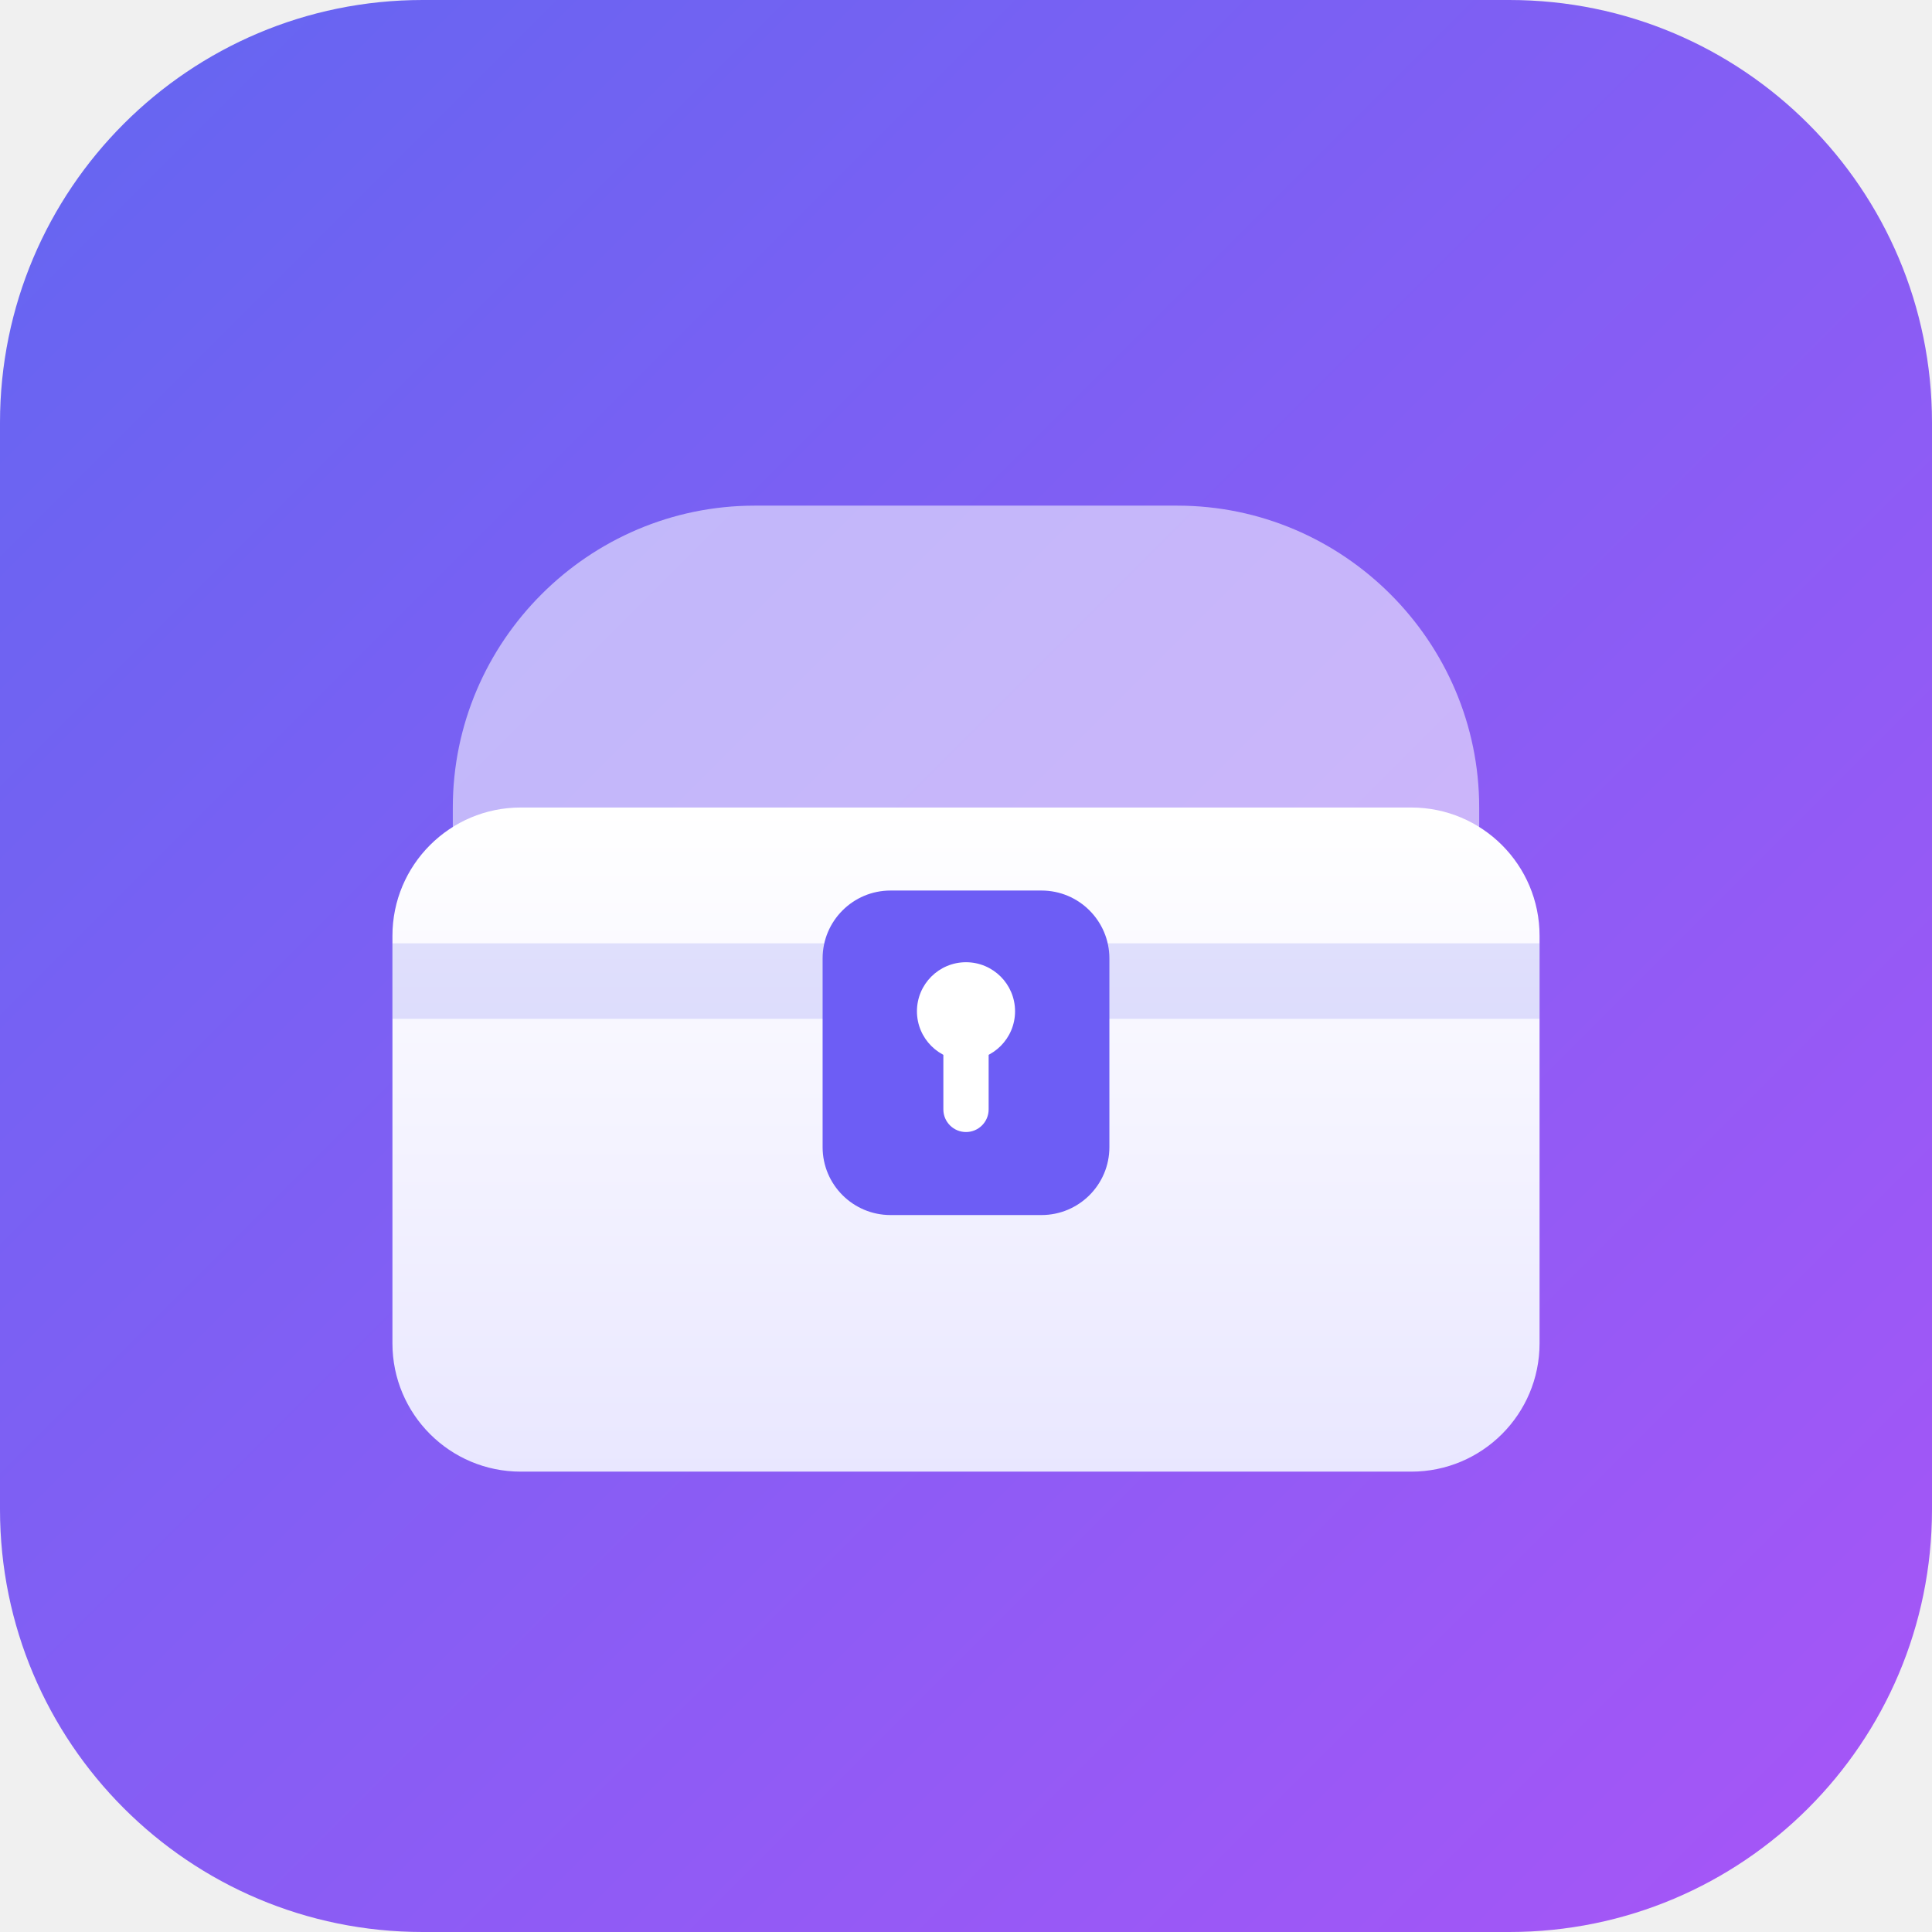
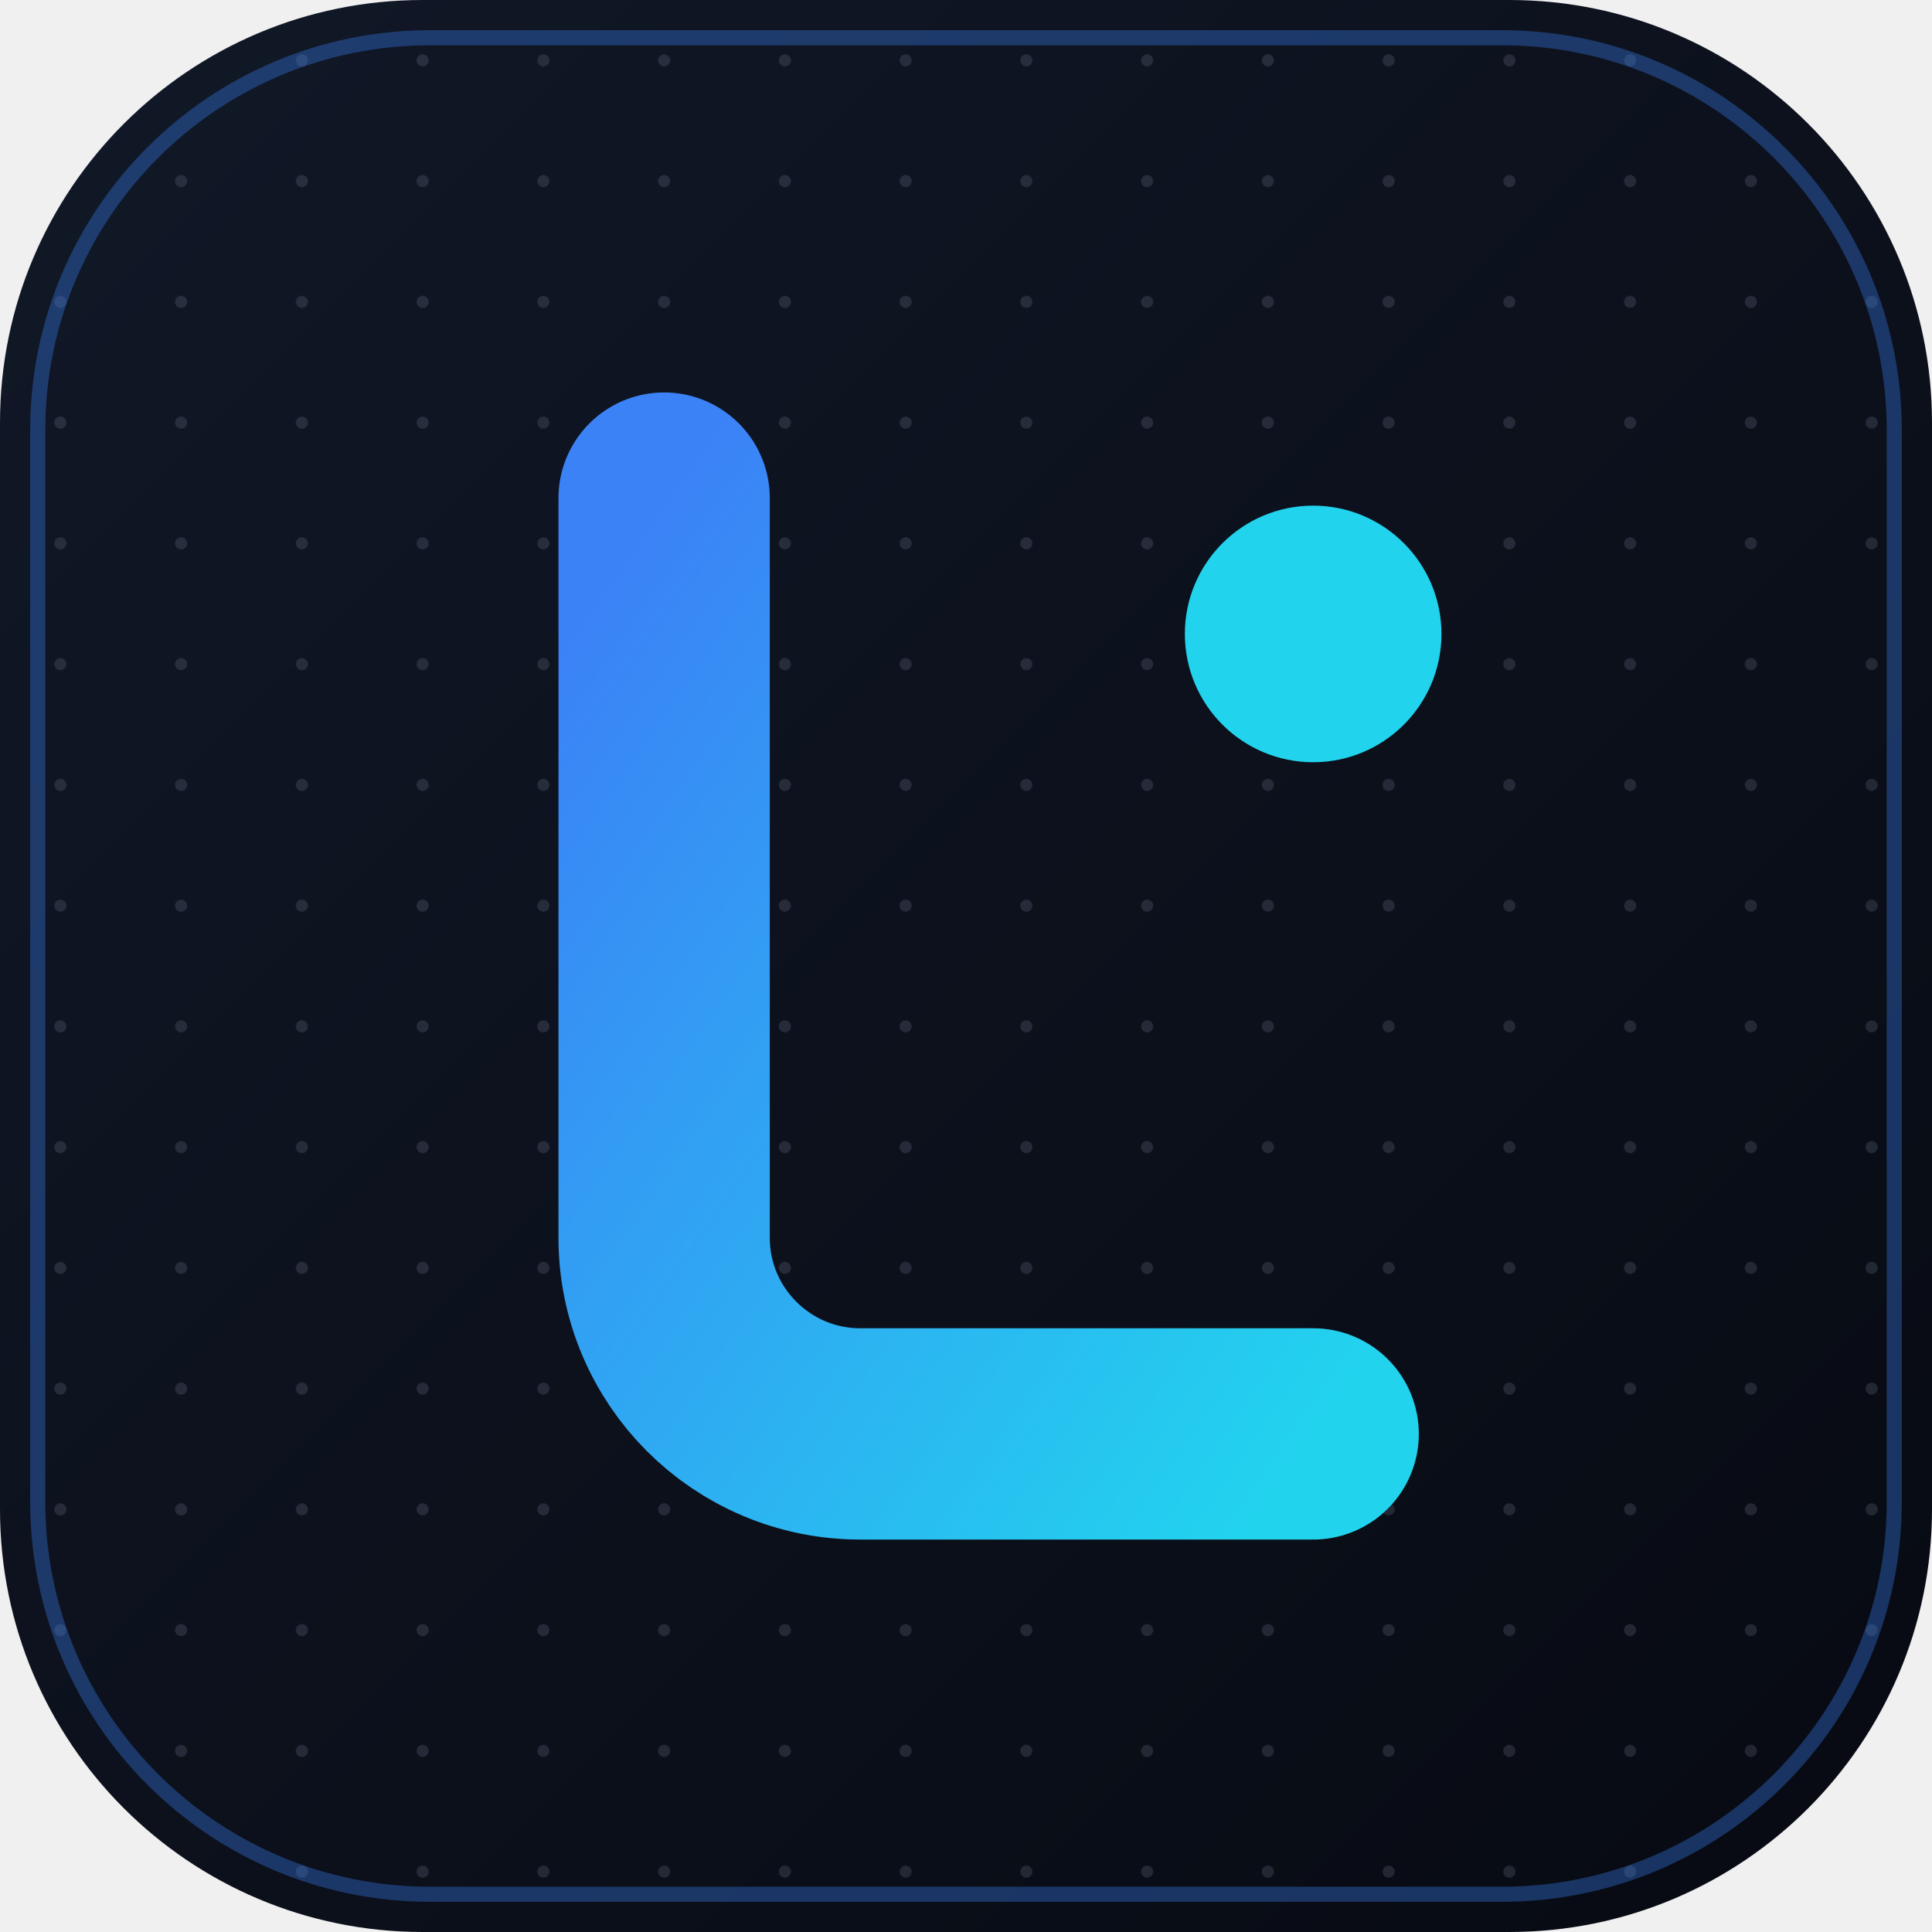
<svg xmlns="http://www.w3.org/2000/svg" viewBox="0 0 512 512">
  <defs>
+     <linearGradient id="f" x1="0" y1="0" x2="1" y2="1">
+       <stop offset="0" stop-color="#111827" />
+       <stop offset="1" stop-color="#070a12" />
+     </linearGradient>
    <linearGradient id="g" x1="0" y1="0" x2="1" y2="1">
-       <stop offset="0" stop-color="#6366f1" />
-       <stop offset="1" stop-color="#a855f7" />
+       <stop offset="0" stop-color="#3b82f6" />
+       <stop offset="1" stop-color="#22d3ee" />
    </linearGradient>
-     <linearGradient id="l" x1="0" y1="0" x2="0" y2="1">
-       <stop offset="0" stop-color="#fff" />
-       <stop offset="1" stop-color="#e9e7ff" />
-     </linearGradient>
+     <pattern id="p" width="32" height="32" patternUnits="userSpaceOnUse">
+       <circle cx="16" cy="16" r="1.6" fill="#94a3b8" opacity=".18" />
+     </pattern>
  </defs>
-   <rect width="512" height="512" rx="112" fill="url(#g)" />
-   <path d="M120 214c0-44 36-80 80-80h112c44 0 80 36 80 80v8H120z" fill="#fff" opacity=".55" />
-   <rect x="104" y="214" width="304" height="176" rx="34" fill="url(#l)" />
-   <rect x="104" y="250" width="304" height="20" fill="#6366f1" opacity=".18" />
-   <rect x="218" y="236" width="76" height="86" rx="18" fill="#6d5df5" />
-   <circle cx="256" cy="268" r="13" fill="#fff" />
-   <rect x="250" y="272" width="12" height="28" rx="6" fill="#fff" />
+   <rect width="512" height="512" rx="112" fill="url(#f)" />
+   <rect width="512" height="512" rx="112" fill="url(#p)" />
+   <rect x="10" y="10" width="492" height="492" rx="104" fill="none" stroke="#3b82f6" stroke-opacity=".35" stroke-width="4" />
+   <path d="M176 132v196a52 52 0 0 0 52 52h120" fill="none" stroke="url(#g)" stroke-width="56" stroke-linecap="round" stroke-linejoin="round" />
+   <circle cx="348" cy="168" r="34" fill="#22d3ee" />
</svg>
